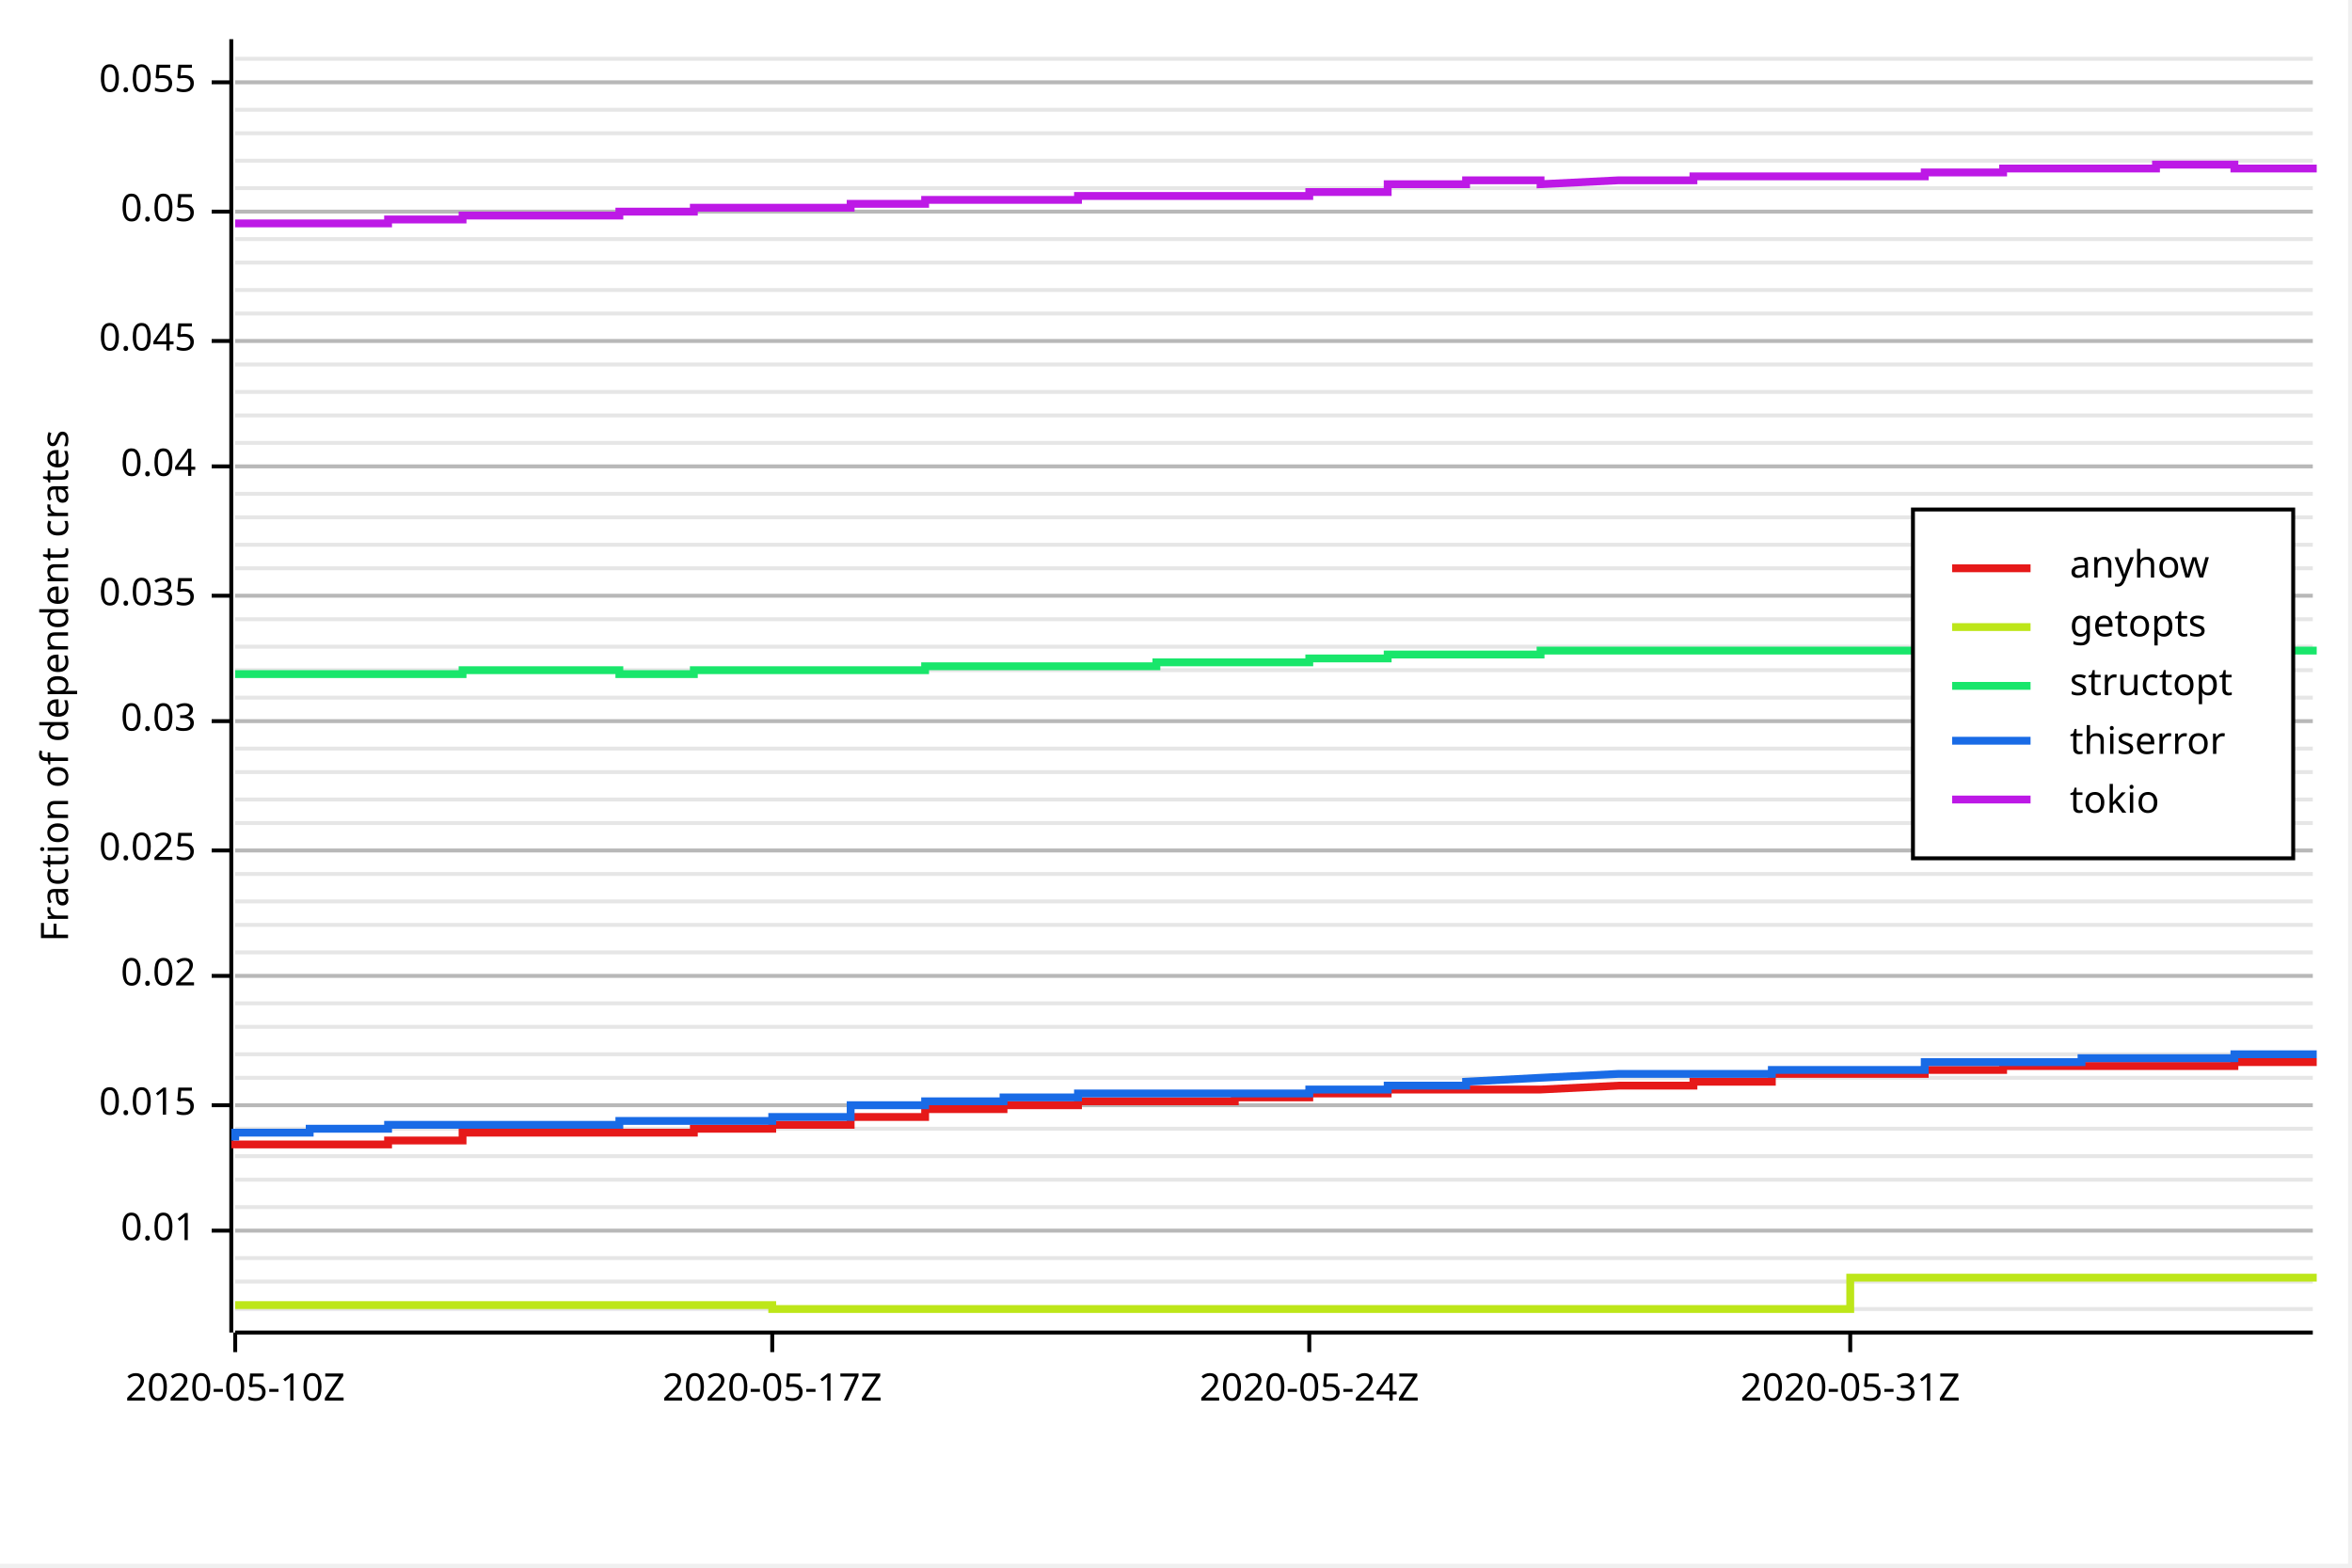
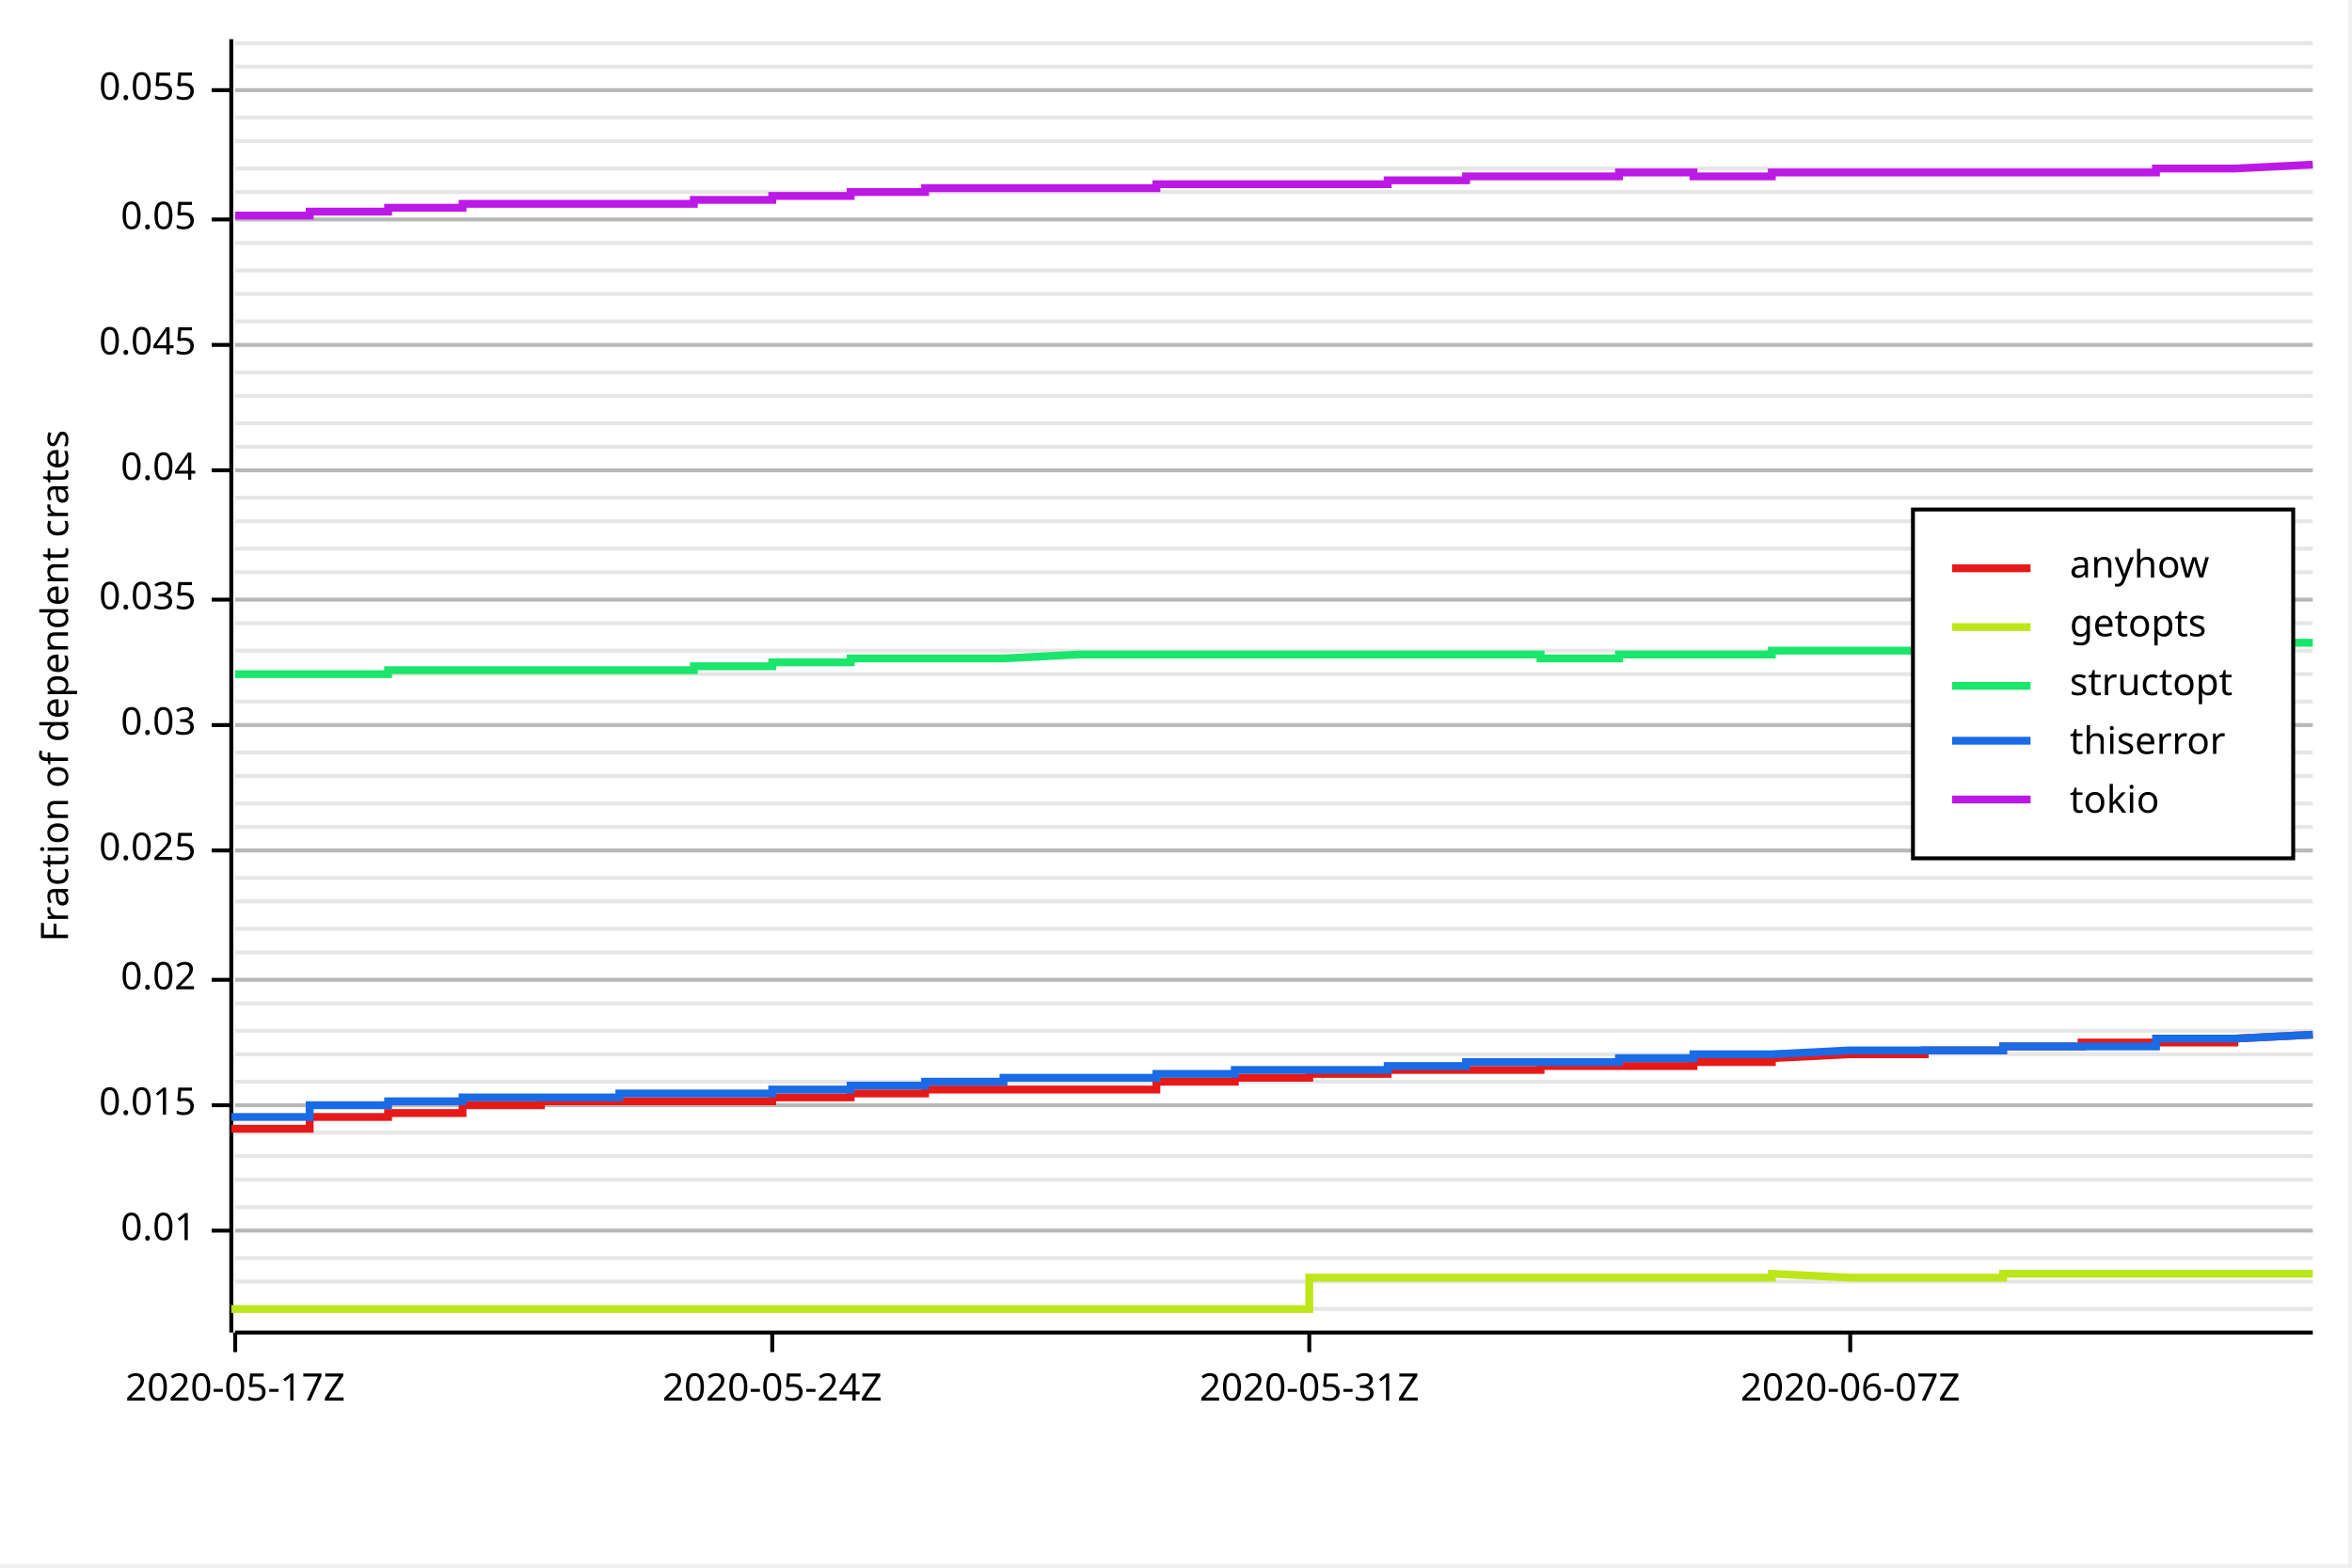
<svg xmlns="http://www.w3.org/2000/svg" width="600" height="400">
  <rect x="0" y="0" width="599" height="399" opacity="1" fill="#FFFFFF" stroke="none" />
  <line opacity="0.1" stroke="#000000" stroke-width="1" x1="60" y1="334" x2="590" y2="334" />
  <line opacity="0.1" stroke="#000000" stroke-width="1" x1="60" y1="327" x2="590" y2="327" />
  <line opacity="0.1" stroke="#000000" stroke-width="1" x1="60" y1="321" x2="590" y2="321" />
  <line opacity="0.1" stroke="#000000" stroke-width="1" x1="60" y1="314" x2="590" y2="314" />
  <line opacity="0.1" stroke="#000000" stroke-width="1" x1="60" y1="308" x2="590" y2="308" />
  <line opacity="0.1" stroke="#000000" stroke-width="1" x1="60" y1="301" x2="590" y2="301" />
  <line opacity="0.1" stroke="#000000" stroke-width="1" x1="60" y1="295" x2="590" y2="295" />
-   <line opacity="0.1" stroke="#000000" stroke-width="1" x1="60" y1="288" x2="590" y2="288" />
+   <line opacity="0.1" stroke="#000000" stroke-width="1" x1="60" y1="289" x2="590" y2="289" />
  <line opacity="0.1" stroke="#000000" stroke-width="1" x1="60" y1="282" x2="590" y2="282" />
-   <line opacity="0.1" stroke="#000000" stroke-width="1" x1="60" y1="275" x2="590" y2="275" />
+   <line opacity="0.1" stroke="#000000" stroke-width="1" x1="60" y1="276" x2="590" y2="276" />
  <line opacity="0.1" stroke="#000000" stroke-width="1" x1="60" y1="269" x2="590" y2="269" />
-   <line opacity="0.1" stroke="#000000" stroke-width="1" x1="60" y1="262" x2="590" y2="262" />
+   <line opacity="0.1" stroke="#000000" stroke-width="1" x1="60" y1="263" x2="590" y2="263" />
  <line opacity="0.1" stroke="#000000" stroke-width="1" x1="60" y1="256" x2="590" y2="256" />
-   <line opacity="0.1" stroke="#000000" stroke-width="1" x1="60" y1="249" x2="590" y2="249" />
+   <line opacity="0.1" stroke="#000000" stroke-width="1" x1="60" y1="250" x2="590" y2="250" />
  <line opacity="0.1" stroke="#000000" stroke-width="1" x1="60" y1="243" x2="590" y2="243" />
-   <line opacity="0.1" stroke="#000000" stroke-width="1" x1="60" y1="236" x2="590" y2="236" />
+   <line opacity="0.1" stroke="#000000" stroke-width="1" x1="60" y1="237" x2="590" y2="237" />
  <line opacity="0.1" stroke="#000000" stroke-width="1" x1="60" y1="230" x2="590" y2="230" />
-   <line opacity="0.1" stroke="#000000" stroke-width="1" x1="60" y1="223" x2="590" y2="223" />
+   <line opacity="0.1" stroke="#000000" stroke-width="1" x1="60" y1="224" x2="590" y2="224" />
  <line opacity="0.1" stroke="#000000" stroke-width="1" x1="60" y1="217" x2="590" y2="217" />
-   <line opacity="0.1" stroke="#000000" stroke-width="1" x1="60" y1="210" x2="590" y2="210" />
-   <line opacity="0.1" stroke="#000000" stroke-width="1" x1="60" y1="204" x2="590" y2="204" />
-   <line opacity="0.1" stroke="#000000" stroke-width="1" x1="60" y1="197" x2="590" y2="197" />
-   <line opacity="0.1" stroke="#000000" stroke-width="1" x1="60" y1="191" x2="590" y2="191" />
-   <line opacity="0.1" stroke="#000000" stroke-width="1" x1="60" y1="184" x2="590" y2="184" />
-   <line opacity="0.1" stroke="#000000" stroke-width="1" x1="60" y1="178" x2="590" y2="178" />
-   <line opacity="0.1" stroke="#000000" stroke-width="1" x1="60" y1="171" x2="590" y2="171" />
-   <line opacity="0.1" stroke="#000000" stroke-width="1" x1="60" y1="165" x2="590" y2="165" />
-   <line opacity="0.1" stroke="#000000" stroke-width="1" x1="60" y1="158" x2="590" y2="158" />
-   <line opacity="0.1" stroke="#000000" stroke-width="1" x1="60" y1="152" x2="590" y2="152" />
-   <line opacity="0.1" stroke="#000000" stroke-width="1" x1="60" y1="145" x2="590" y2="145" />
-   <line opacity="0.1" stroke="#000000" stroke-width="1" x1="60" y1="139" x2="590" y2="139" />
-   <line opacity="0.1" stroke="#000000" stroke-width="1" x1="60" y1="132" x2="590" y2="132" />
-   <line opacity="0.1" stroke="#000000" stroke-width="1" x1="60" y1="126" x2="590" y2="126" />
-   <line opacity="0.1" stroke="#000000" stroke-width="1" x1="60" y1="119" x2="590" y2="119" />
-   <line opacity="0.1" stroke="#000000" stroke-width="1" x1="60" y1="113" x2="590" y2="113" />
-   <line opacity="0.1" stroke="#000000" stroke-width="1" x1="60" y1="106" x2="590" y2="106" />
-   <line opacity="0.1" stroke="#000000" stroke-width="1" x1="60" y1="100" x2="590" y2="100" />
-   <line opacity="0.1" stroke="#000000" stroke-width="1" x1="60" y1="93" x2="590" y2="93" />
-   <line opacity="0.1" stroke="#000000" stroke-width="1" x1="60" y1="87" x2="590" y2="87" />
-   <line opacity="0.1" stroke="#000000" stroke-width="1" x1="60" y1="80" x2="590" y2="80" />
-   <line opacity="0.1" stroke="#000000" stroke-width="1" x1="60" y1="74" x2="590" y2="74" />
-   <line opacity="0.1" stroke="#000000" stroke-width="1" x1="60" y1="67" x2="590" y2="67" />
-   <line opacity="0.1" stroke="#000000" stroke-width="1" x1="60" y1="61" x2="590" y2="61" />
-   <line opacity="0.1" stroke="#000000" stroke-width="1" x1="60" y1="54" x2="590" y2="54" />
-   <line opacity="0.1" stroke="#000000" stroke-width="1" x1="60" y1="48" x2="590" y2="48" />
-   <line opacity="0.1" stroke="#000000" stroke-width="1" x1="60" y1="41" x2="590" y2="41" />
-   <line opacity="0.1" stroke="#000000" stroke-width="1" x1="60" y1="34" x2="590" y2="34" />
-   <line opacity="0.1" stroke="#000000" stroke-width="1" x1="60" y1="28" x2="590" y2="28" />
-   <line opacity="0.1" stroke="#000000" stroke-width="1" x1="60" y1="21" x2="590" y2="21" />
-   <line opacity="0.1" stroke="#000000" stroke-width="1" x1="60" y1="15" x2="590" y2="15" />
+   <line opacity="0.1" stroke="#000000" stroke-width="1" x1="60" y1="211" x2="590" y2="211" />
+   <line opacity="0.1" stroke="#000000" stroke-width="1" x1="60" y1="205" x2="590" y2="205" />
+   <line opacity="0.1" stroke="#000000" stroke-width="1" x1="60" y1="198" x2="590" y2="198" />
+   <line opacity="0.1" stroke="#000000" stroke-width="1" x1="60" y1="192" x2="590" y2="192" />
+   <line opacity="0.1" stroke="#000000" stroke-width="1" x1="60" y1="185" x2="590" y2="185" />
+   <line opacity="0.1" stroke="#000000" stroke-width="1" x1="60" y1="179" x2="590" y2="179" />
+   <line opacity="0.1" stroke="#000000" stroke-width="1" x1="60" y1="172" x2="590" y2="172" />
+   <line opacity="0.1" stroke="#000000" stroke-width="1" x1="60" y1="166" x2="590" y2="166" />
+   <line opacity="0.1" stroke="#000000" stroke-width="1" x1="60" y1="159" x2="590" y2="159" />
+   <line opacity="0.1" stroke="#000000" stroke-width="1" x1="60" y1="153" x2="590" y2="153" />
+   <line opacity="0.1" stroke="#000000" stroke-width="1" x1="60" y1="146" x2="590" y2="146" />
+   <line opacity="0.1" stroke="#000000" stroke-width="1" x1="60" y1="140" x2="590" y2="140" />
+   <line opacity="0.1" stroke="#000000" stroke-width="1" x1="60" y1="133" x2="590" y2="133" />
+   <line opacity="0.1" stroke="#000000" stroke-width="1" x1="60" y1="127" x2="590" y2="127" />
+   <line opacity="0.1" stroke="#000000" stroke-width="1" x1="60" y1="120" x2="590" y2="120" />
+   <line opacity="0.1" stroke="#000000" stroke-width="1" x1="60" y1="114" x2="590" y2="114" />
+   <line opacity="0.1" stroke="#000000" stroke-width="1" x1="60" y1="108" x2="590" y2="108" />
+   <line opacity="0.1" stroke="#000000" stroke-width="1" x1="60" y1="101" x2="590" y2="101" />
+   <line opacity="0.1" stroke="#000000" stroke-width="1" x1="60" y1="95" x2="590" y2="95" />
+   <line opacity="0.1" stroke="#000000" stroke-width="1" x1="60" y1="88" x2="590" y2="88" />
+   <line opacity="0.1" stroke="#000000" stroke-width="1" x1="60" y1="82" x2="590" y2="82" />
+   <line opacity="0.1" stroke="#000000" stroke-width="1" x1="60" y1="75" x2="590" y2="75" />
+   <line opacity="0.1" stroke="#000000" stroke-width="1" x1="60" y1="69" x2="590" y2="69" />
+   <line opacity="0.1" stroke="#000000" stroke-width="1" x1="60" y1="62" x2="590" y2="62" />
+   <line opacity="0.1" stroke="#000000" stroke-width="1" x1="60" y1="56" x2="590" y2="56" />
+   <line opacity="0.1" stroke="#000000" stroke-width="1" x1="60" y1="49" x2="590" y2="49" />
+   <line opacity="0.1" stroke="#000000" stroke-width="1" x1="60" y1="43" x2="590" y2="43" />
+   <line opacity="0.1" stroke="#000000" stroke-width="1" x1="60" y1="36" x2="590" y2="36" />
+   <line opacity="0.1" stroke="#000000" stroke-width="1" x1="60" y1="30" x2="590" y2="30" />
+   <line opacity="0.1" stroke="#000000" stroke-width="1" x1="60" y1="23" x2="590" y2="23" />
+   <line opacity="0.1" stroke="#000000" stroke-width="1" x1="60" y1="17" x2="590" y2="17" />
+   <line opacity="0.1" stroke="#000000" stroke-width="1" x1="60" y1="11" x2="590" y2="11" />
  <text x="10" y="175" dy="0.76em" text-anchor="middle" font-family="sans-serif" font-size="9.677" opacity="1" fill="#000000" transform="rotate(270, 10, 175)">
Fraction of dependent crates
</text>
  <line opacity="0.2" stroke="#000000" stroke-width="1" x1="60" y1="314" x2="590" y2="314" />
  <line opacity="0.2" stroke="#000000" stroke-width="1" x1="60" y1="282" x2="590" y2="282" />
-   <line opacity="0.2" stroke="#000000" stroke-width="1" x1="60" y1="249" x2="590" y2="249" />
+   <line opacity="0.2" stroke="#000000" stroke-width="1" x1="60" y1="250" x2="590" y2="250" />
  <line opacity="0.2" stroke="#000000" stroke-width="1" x1="60" y1="217" x2="590" y2="217" />
-   <line opacity="0.2" stroke="#000000" stroke-width="1" x1="60" y1="184" x2="590" y2="184" />
-   <line opacity="0.2" stroke="#000000" stroke-width="1" x1="60" y1="152" x2="590" y2="152" />
-   <line opacity="0.2" stroke="#000000" stroke-width="1" x1="60" y1="119" x2="590" y2="119" />
-   <line opacity="0.2" stroke="#000000" stroke-width="1" x1="60" y1="87" x2="590" y2="87" />
-   <line opacity="0.2" stroke="#000000" stroke-width="1" x1="60" y1="54" x2="590" y2="54" />
-   <line opacity="0.2" stroke="#000000" stroke-width="1" x1="60" y1="21" x2="590" y2="21" />
+   <line opacity="0.2" stroke="#000000" stroke-width="1" x1="60" y1="185" x2="590" y2="185" />
+   <line opacity="0.2" stroke="#000000" stroke-width="1" x1="60" y1="153" x2="590" y2="153" />
+   <line opacity="0.2" stroke="#000000" stroke-width="1" x1="60" y1="120" x2="590" y2="120" />
+   <line opacity="0.2" stroke="#000000" stroke-width="1" x1="60" y1="88" x2="590" y2="88" />
+   <line opacity="0.2" stroke="#000000" stroke-width="1" x1="60" y1="56" x2="590" y2="56" />
+   <line opacity="0.2" stroke="#000000" stroke-width="1" x1="60" y1="23" x2="590" y2="23" />
  <polyline fill="none" opacity="1" stroke="#000000" stroke-width="1" points="59,10 59,340 " />
  <text x="50" y="314" dy="0.5ex" text-anchor="end" font-family="sans-serif" font-size="9.677" opacity="1" fill="#000000">
0.01
</text>
  <polyline fill="none" opacity="1" stroke="#000000" stroke-width="1" points="54,314 59,314 " />
  <text x="50" y="282" dy="0.5ex" text-anchor="end" font-family="sans-serif" font-size="9.677" opacity="1" fill="#000000">
0.015
</text>
  <polyline fill="none" opacity="1" stroke="#000000" stroke-width="1" points="54,282 59,282 " />
-   <text x="50" y="249" dy="0.5ex" text-anchor="end" font-family="sans-serif" font-size="9.677" opacity="1" fill="#000000">
+   <text x="50" y="250" dy="0.5ex" text-anchor="end" font-family="sans-serif" font-size="9.677" opacity="1" fill="#000000">
0.02
</text>
-   <polyline fill="none" opacity="1" stroke="#000000" stroke-width="1" points="54,249 59,249 " />
+   <polyline fill="none" opacity="1" stroke="#000000" stroke-width="1" points="54,250 59,250 " />
  <text x="50" y="217" dy="0.5ex" text-anchor="end" font-family="sans-serif" font-size="9.677" opacity="1" fill="#000000">
0.025
</text>
  <polyline fill="none" opacity="1" stroke="#000000" stroke-width="1" points="54,217 59,217 " />
-   <text x="50" y="184" dy="0.5ex" text-anchor="end" font-family="sans-serif" font-size="9.677" opacity="1" fill="#000000">
+   <text x="50" y="185" dy="0.5ex" text-anchor="end" font-family="sans-serif" font-size="9.677" opacity="1" fill="#000000">
0.03
</text>
-   <polyline fill="none" opacity="1" stroke="#000000" stroke-width="1" points="54,184 59,184 " />
-   <text x="50" y="152" dy="0.5ex" text-anchor="end" font-family="sans-serif" font-size="9.677" opacity="1" fill="#000000">
+   <polyline fill="none" opacity="1" stroke="#000000" stroke-width="1" points="54,185 59,185 " />
+   <text x="50" y="153" dy="0.5ex" text-anchor="end" font-family="sans-serif" font-size="9.677" opacity="1" fill="#000000">
0.035
</text>
-   <polyline fill="none" opacity="1" stroke="#000000" stroke-width="1" points="54,152 59,152 " />
-   <text x="50" y="119" dy="0.5ex" text-anchor="end" font-family="sans-serif" font-size="9.677" opacity="1" fill="#000000">
+   <polyline fill="none" opacity="1" stroke="#000000" stroke-width="1" points="54,153 59,153 " />
+   <text x="50" y="120" dy="0.5ex" text-anchor="end" font-family="sans-serif" font-size="9.677" opacity="1" fill="#000000">
0.04
</text>
-   <polyline fill="none" opacity="1" stroke="#000000" stroke-width="1" points="54,119 59,119 " />
-   <text x="50" y="87" dy="0.5ex" text-anchor="end" font-family="sans-serif" font-size="9.677" opacity="1" fill="#000000">
+   <polyline fill="none" opacity="1" stroke="#000000" stroke-width="1" points="54,120 59,120 " />
+   <text x="50" y="88" dy="0.5ex" text-anchor="end" font-family="sans-serif" font-size="9.677" opacity="1" fill="#000000">
0.045
</text>
-   <polyline fill="none" opacity="1" stroke="#000000" stroke-width="1" points="54,87 59,87 " />
-   <text x="50" y="54" dy="0.5ex" text-anchor="end" font-family="sans-serif" font-size="9.677" opacity="1" fill="#000000">
+   <polyline fill="none" opacity="1" stroke="#000000" stroke-width="1" points="54,88 59,88 " />
+   <text x="50" y="56" dy="0.5ex" text-anchor="end" font-family="sans-serif" font-size="9.677" opacity="1" fill="#000000">
0.05
</text>
-   <polyline fill="none" opacity="1" stroke="#000000" stroke-width="1" points="54,54 59,54 " />
-   <text x="50" y="21" dy="0.5ex" text-anchor="end" font-family="sans-serif" font-size="9.677" opacity="1" fill="#000000">
+   <polyline fill="none" opacity="1" stroke="#000000" stroke-width="1" points="54,56 59,56 " />
+   <text x="50" y="23" dy="0.5ex" text-anchor="end" font-family="sans-serif" font-size="9.677" opacity="1" fill="#000000">
0.055
</text>
-   <polyline fill="none" opacity="1" stroke="#000000" stroke-width="1" points="54,21 59,21 " />
+   <polyline fill="none" opacity="1" stroke="#000000" stroke-width="1" points="54,23 59,23 " />
  <polyline fill="none" opacity="1" stroke="#000000" stroke-width="1" points="60,340 590,340 " />
  <text x="60" y="350" dy="0.76em" text-anchor="middle" font-family="sans-serif" font-size="9.677" opacity="1" fill="#000000">
- 2020-05-10Z
+ 2020-05-17Z
</text>
  <polyline fill="none" opacity="1" stroke="#000000" stroke-width="1" points="60,340 60,345 " />
  <text x="197" y="350" dy="0.76em" text-anchor="middle" font-family="sans-serif" font-size="9.677" opacity="1" fill="#000000">
- 2020-05-17Z
+ 2020-05-24Z
</text>
  <polyline fill="none" opacity="1" stroke="#000000" stroke-width="1" points="197,340 197,345 " />
  <text x="334" y="350" dy="0.76em" text-anchor="middle" font-family="sans-serif" font-size="9.677" opacity="1" fill="#000000">
- 2020-05-24Z
+ 2020-05-31Z
</text>
  <polyline fill="none" opacity="1" stroke="#000000" stroke-width="1" points="334,340 334,345 " />
  <text x="472" y="350" dy="0.76em" text-anchor="middle" font-family="sans-serif" font-size="9.677" opacity="1" fill="#000000">
- 2020-05-31Z
+ 2020-06-07Z
</text>
  <polyline fill="none" opacity="1" stroke="#000000" stroke-width="1" points="472,340 472,345 " />
-   <polyline fill="none" opacity="1" stroke="#E61919" stroke-width="2" points="60,293 60,292 79,292 79,292 99,292 99,291 118,291 118,289 138,289 138,289 158,289 158,289 177,289 177,288 197,288 197,287 217,287 217,285 236,285 236,283 256,283 256,282 275,282 275,281 295,281 295,281 315,281 315,280 334,280 334,279 354,279 354,278 374,278 374,278 393,278 393,278 413,277 432,277 432,276 452,276 452,274 472,274 472,274 491,274 491,273 511,273 511,272 531,272 531,272 550,272 550,272 570,272 570,271 590,271 590,270 " />
-   <polyline fill="none" opacity="1" stroke="#BDE619" stroke-width="2" points="60,333 60,333 79,333 79,333 99,333 99,333 118,333 118,333 138,333 138,333 158,333 158,333 177,333 177,333 197,333 197,334 217,334 217,334 236,334 236,334 256,334 256,334 275,334 275,334 295,334 295,334 315,334 315,334 334,334 334,334 354,334 354,334 374,334 374,334 393,334 393,334 413,334 432,334 432,334 452,334 452,334 472,334 472,326 491,326 491,326 511,326 511,326 531,326 531,326 550,326 550,326 570,326 570,326 590,326 590,325 " />
-   <polyline fill="none" opacity="1" stroke="#19E66B" stroke-width="2" points="60,172 60,172 79,172 79,172 99,172 99,172 118,172 118,171 138,171 138,171 158,171 158,172 177,172 177,171 197,171 197,171 217,171 236,171 236,170 256,170 256,170 275,170 275,170 295,170 295,169 315,169 315,169 334,169 334,168 354,168 354,167 374,167 374,167 393,167 393,166 413,166 432,166 432,166 452,166 452,166 472,166 472,166 491,166 491,166 511,166 511,166 531,166 531,167 550,167 550,166 570,166 570,166 590,166 590,165 " />
-   <polyline fill="none" opacity="1" stroke="#196BE6" stroke-width="2" points="60,291 60,289 79,289 79,288 99,288 99,287 118,287 118,287 138,287 138,287 158,287 158,286 177,286 177,286 197,286 197,285 217,285 217,282 236,282 236,281 256,281 256,280 275,280 275,279 295,279 295,279 315,279 315,279 334,279 334,278 354,278 354,277 374,277 374,276 393,275 393,275 413,274 432,274 432,274 452,274 452,273 472,273 472,273 491,273 491,271 511,271 511,271 531,271 531,270 550,270 550,270 570,270 570,269 590,269 590,268 " />
-   <polyline fill="none" opacity="1" stroke="#BD19E6" stroke-width="2" points="60,57 60,57 79,57 79,57 99,57 99,56 118,56 118,55 138,55 138,55 158,55 158,54 177,54 177,53 197,53 197,53 217,53 217,52 236,52 236,51 256,51 256,51 275,51 275,50 295,50 295,50 315,50 315,50 334,50 334,49 354,49 354,47 374,47 374,46 393,46 393,47 413,46 432,46 432,45 452,45 452,45 472,45 472,45 491,45 491,44 511,44 511,43 531,43 531,43 550,43 550,42 570,42 570,43 590,43 590,42 " />
+   <polyline fill="none" opacity="1" stroke="#E61919" stroke-width="2" points="60,289 60,288 79,288 79,285 99,285 99,284 118,284 118,282 138,282 138,281 158,281 158,281 177,281 177,281 197,281 197,280 217,280 217,279 236,279 236,278 256,278 256,278 275,278 295,278 295,276 315,276 315,275 334,275 334,274 354,274 354,273 374,273 374,273 393,273 393,272 413,272 413,272 432,272 432,271 452,271 452,270 472,269 491,269 491,268 511,268 511,267 531,267 531,266 550,266 550,266 570,266 570,265 590,264 " />
+   <polyline fill="none" opacity="1" stroke="#BDE619" stroke-width="2" points="60,333 60,334 79,334 79,334 99,334 99,334 118,334 118,334 138,334 138,334 158,334 158,334 177,334 177,334 197,334 197,334 217,334 217,334 236,334 236,334 256,334 256,334 275,334 295,334 295,334 315,334 315,334 334,334 334,326 354,326 354,326 374,326 374,326 393,326 393,326 413,326 413,326 432,326 432,326 452,326 452,325 472,326 491,326 491,326 511,326 511,325 531,325 531,325 550,325 550,325 570,325 570,325 590,325 " />
+   <polyline fill="none" opacity="1" stroke="#19E66B" stroke-width="2" points="60,172 60,172 79,172 99,172 99,171 118,171 118,171 138,171 138,171 158,171 158,171 177,171 177,170 197,170 197,169 217,169 217,168 236,168 236,168 256,168 256,168 275,167 295,167 295,167 315,167 315,167 334,167 334,167 354,167 354,167 374,167 374,167 393,167 393,168 413,168 413,167 432,167 432,167 452,167 452,166 472,166 491,166 491,165 511,165 511,165 531,165 531,165 550,165 550,165 570,165 570,164 590,164 " />
+   <polyline fill="none" opacity="1" stroke="#196BE6" stroke-width="2" points="60,286 60,285 79,285 79,282 99,282 99,281 118,281 118,280 138,280 138,280 158,280 158,279 177,279 177,279 197,279 197,278 217,278 217,277 236,277 236,276 256,276 256,275 275,275 295,275 295,274 315,274 315,273 334,273 334,273 354,273 354,272 374,272 374,271 393,271 393,271 413,271 413,270 432,270 432,269 452,269 452,269 472,268 491,268 491,268 511,268 511,267 531,267 531,267 550,267 550,265 570,265 570,265 590,264 " />
+   <polyline fill="none" opacity="1" stroke="#BD19E6" stroke-width="2" points="60,55 60,55 79,55 79,54 99,54 99,53 118,53 118,52 138,52 138,52 158,52 158,52 177,52 177,51 197,51 197,50 217,50 217,49 236,49 236,48 256,48 256,48 275,48 295,48 295,47 315,47 315,47 334,47 334,47 354,47 354,46 374,46 374,45 393,45 393,45 413,45 413,44 432,44 432,45 452,45 452,44 472,44 491,44 491,44 511,44 511,44 531,44 531,44 550,44 550,43 570,43 570,43 590,42 " />
  <rect x="488" y="130" width="97" height="89" opacity="1" fill="#FFFFFF" stroke="none" />
  <rect x="488" y="130" width="97" height="89" opacity="1" fill="none" stroke="#000000" />
  <text x="528" y="140" dy="0.76em" text-anchor="start" font-family="sans-serif" font-size="9.677" opacity="1" fill="#000000">
anyhow
</text>
  <text x="528" y="155" dy="0.76em" text-anchor="start" font-family="sans-serif" font-size="9.677" opacity="1" fill="#000000">
getopts
</text>
  <text x="528" y="170" dy="0.76em" text-anchor="start" font-family="sans-serif" font-size="9.677" opacity="1" fill="#000000">
structopt
</text>
  <text x="528" y="185" dy="0.76em" text-anchor="start" font-family="sans-serif" font-size="9.677" opacity="1" fill="#000000">
thiserror
</text>
  <text x="528" y="200" dy="0.76em" text-anchor="start" font-family="sans-serif" font-size="9.677" opacity="1" fill="#000000">
tokio
</text>
  <polyline fill="none" opacity="1" stroke="#E61919" stroke-width="2" points="498,145 518,145 " />
  <polyline fill="none" opacity="1" stroke="#BDE619" stroke-width="2" points="498,160 518,160 " />
  <polyline fill="none" opacity="1" stroke="#19E66B" stroke-width="2" points="498,175 518,175 " />
  <polyline fill="none" opacity="1" stroke="#196BE6" stroke-width="2" points="498,189 518,189 " />
  <polyline fill="none" opacity="1" stroke="#BD19E6" stroke-width="2" points="498,204 518,204 " />
</svg>
